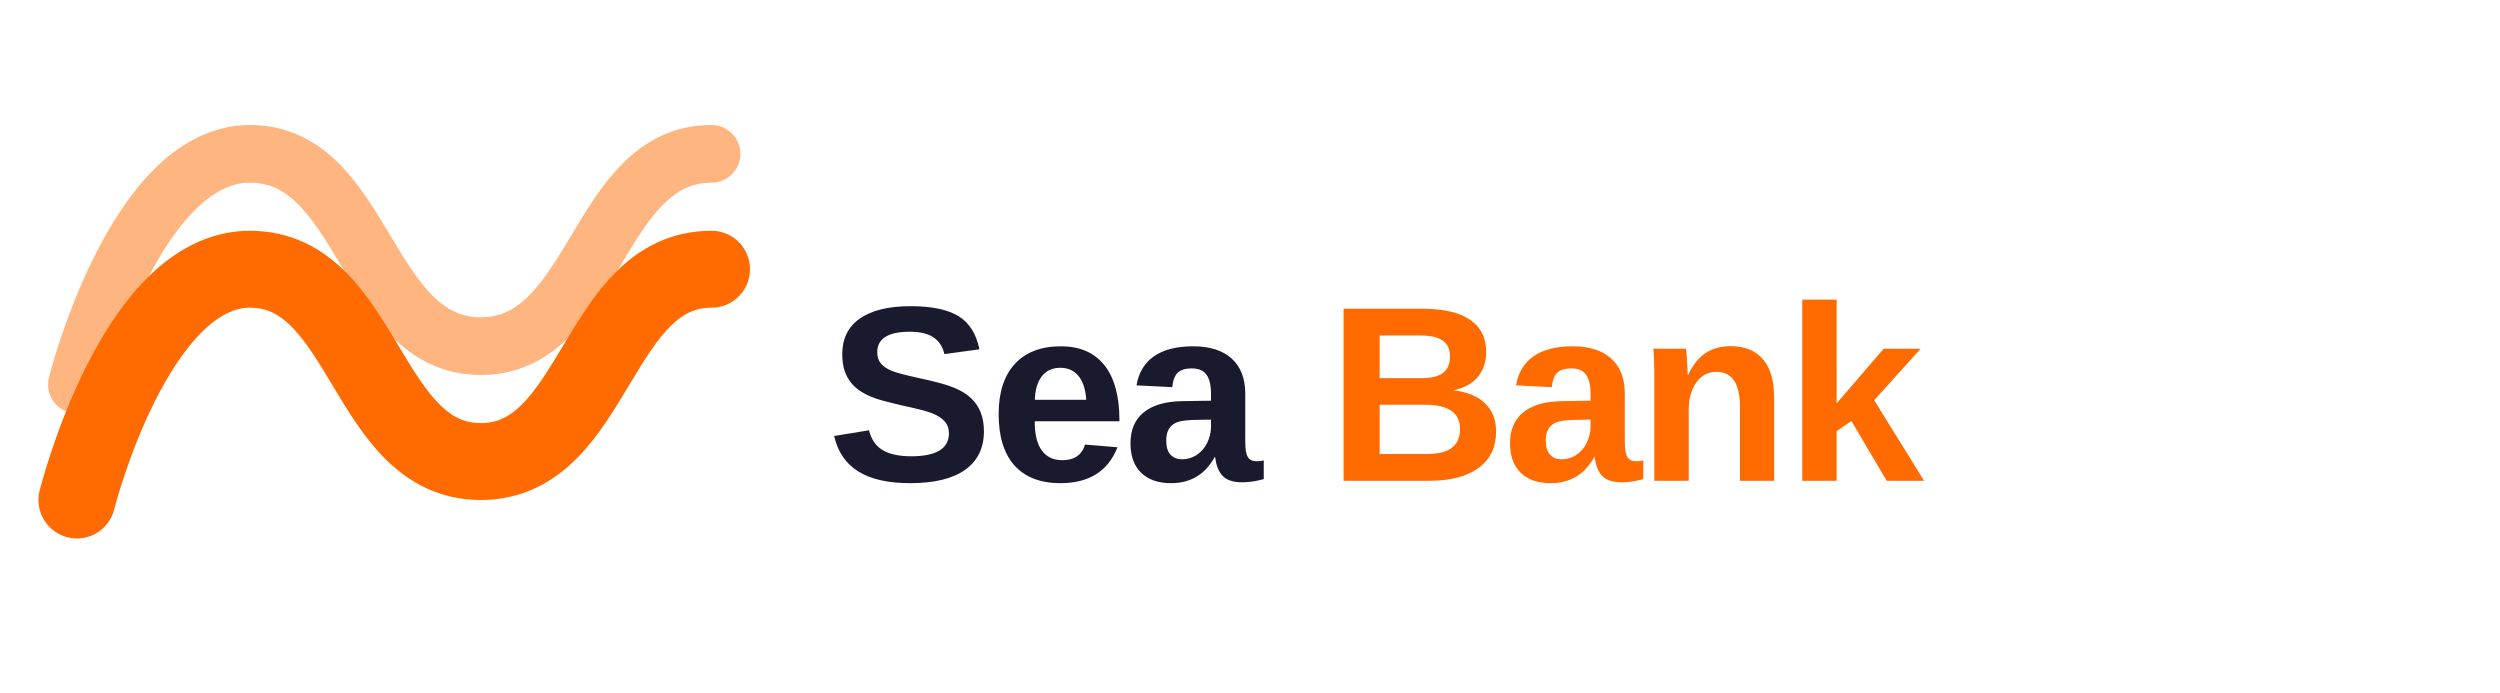
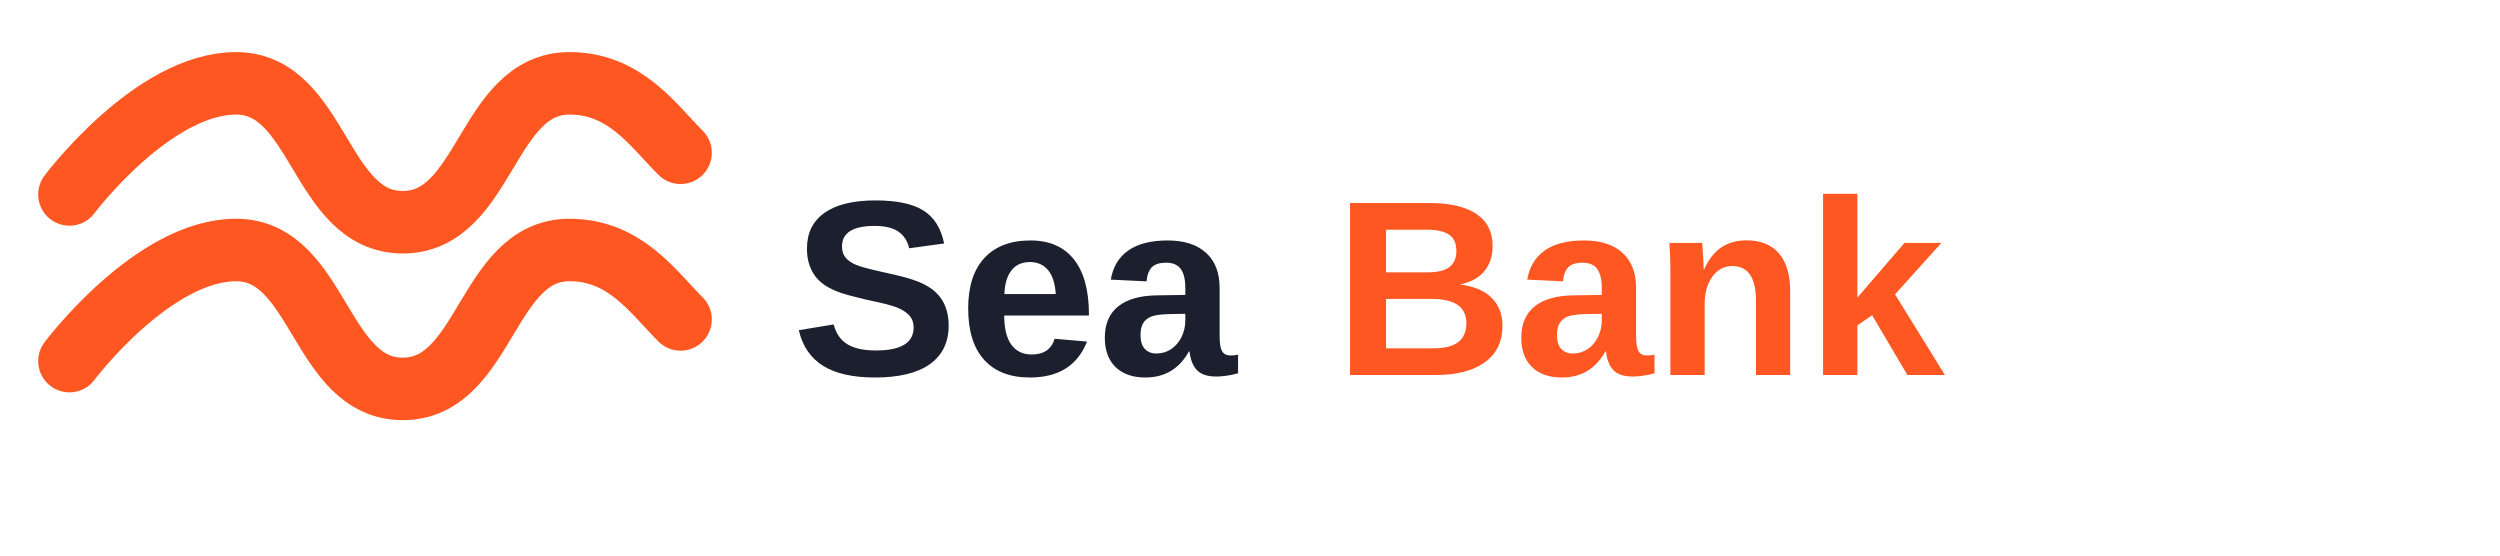
- <svg xmlns="http://www.w3.org/2000/svg" viewBox="0 0 260 72" width="260" height="72">
-   <g>
-     <path d="M8,52 C8,52 14,28 26,28 C38,28 38,48 50,48 C62,48 62,28 74,28" fill="none" stroke="#FF6B00" stroke-width="8" stroke-linecap="round" />
-     <path d="M8,40 C8,40 14,16 26,16 C38,16 38,36 50,36 C62,36 62,16 74,16" fill="none" stroke="#FF6B00" stroke-width="6" stroke-linecap="round" opacity="0.5" />
-   </g>
-   <text x="86" y="50" font-family="Arial, Helvetica, sans-serif" font-size="26" font-weight="800" fill="#1A1A2E" letter-spacing="-0.5">Sea</text>
-   <text x="138" y="50" font-family="Arial, Helvetica, sans-serif" font-size="26" font-weight="800" fill="#FF6B00" letter-spacing="-0.5">Bank</text>
+ <svg xmlns="http://www.w3.org/2000/svg" viewBox="0 0 360 80">
+   <defs>
+     <style>
+       .sea-dark { font-family: Arial, Helvetica, sans-serif; font-weight: 800; font-size: 36px; fill: #1B1F2E; }
+       .sea-orange { font-family: Arial, Helvetica, sans-serif; font-weight: 800; font-size: 36px; fill: #FF5722; }
+     </style>
+   </defs>
+   <path d="M10,28 C10,28 22,12 34,12 C46,12 46,32 58,32 C70,32 70,12 82,12 C90,12 94,18 98,22" fill="none" stroke="#FF5722" stroke-width="9" stroke-linecap="round" stroke-linejoin="round" />
+   <path d="M10,52 C10,52 22,36 34,36 C46,36 46,56 58,56 C70,56 70,36 82,36 C90,36 94,42 98,46" fill="none" stroke="#FF5722" stroke-width="9" stroke-linecap="round" stroke-linejoin="round" />
+   <text x="114" y="54" class="sea-dark">Sea</text>
+   <text x="192" y="54" class="sea-orange">Bank</text>
</svg>
